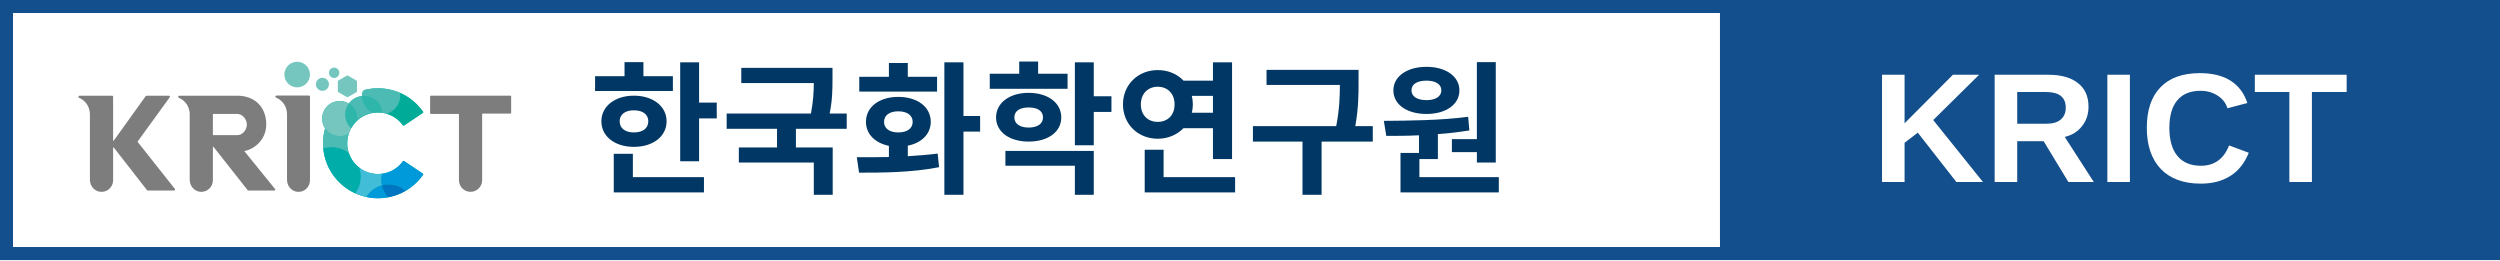
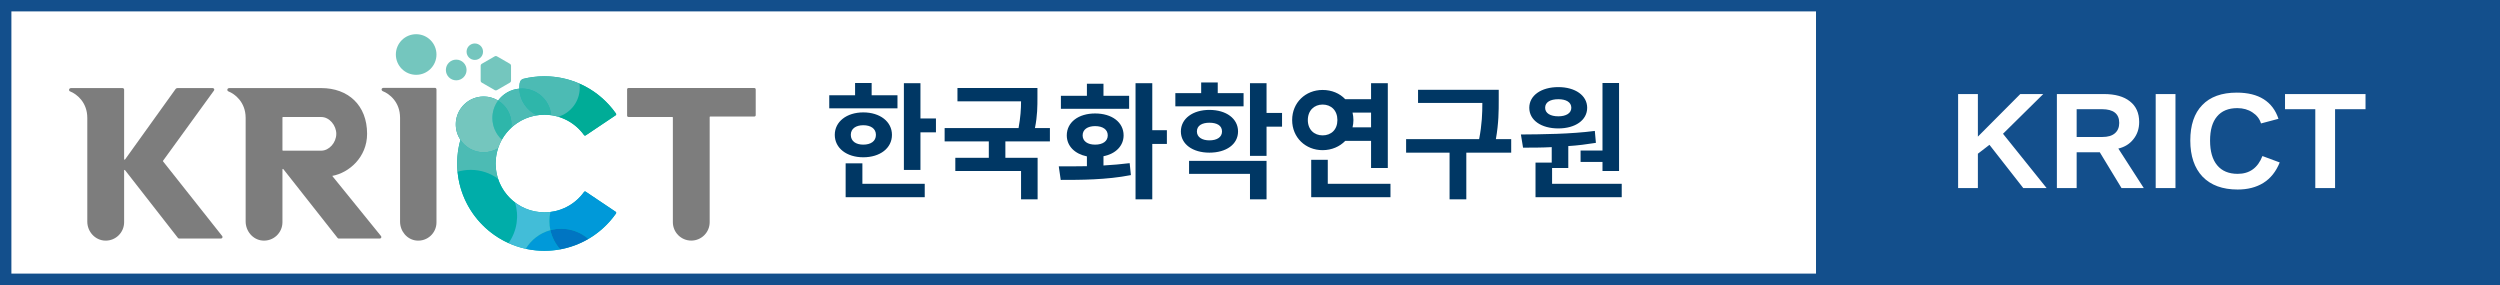
- <svg xmlns="http://www.w3.org/2000/svg" width="192.3" height="20" viewBox="0 0 192.3 20" role="img" aria-label="한국화학연구원 KRICT">
+ <svg xmlns="http://www.w3.org/2000/svg" width="219.3" height="25" viewBox="0 0 219.3 25" role="img" aria-label="한국화학연구원 KRICT">
  <defs>
    <clipPath id="badge-shape">
-       <rect width="192.3" height="20" rx="0" />
+       <rect width="219.3" height="25" rx="0" />
    </clipPath>
  </defs>
  <g clip-path="url(#badge-shape)">
-     <rect width="192.3" height="20" rx="0" fill="#ffffff" />
-     <path d="M132.3 0h60v20h-60z" fill="#134f8c" />
+     <rect width="219.3" height="25" rx="0" fill="#ffffff" />
+     <path d="M159.3 0h60v25h-60z" fill="#134f8c" />
  </g>
-   <rect x="0.5" y="0.5" width="191.3" height="19" rx="0" fill="none" stroke="#134f8c" />
-   <g transform="translate(6.009 4.727) scale(0.039539)">
+   <rect x="0.5" y="0.5" width="218.3" height="24" rx="0" fill="none" stroke="#134f8c" />
+   <g transform="translate(6.017 2.958) scale(0.071546)">
    <path fill="#7d7d7d" fill-rule="nonzero" d="M684.76 68.22L684.76 100.413C684.76 101.326 685.5 102.066 686.413 102.066L740.232 102.066C740.584 102.066 740.868 102.351 740.868 102.702L740.868 231.064C740.868 243.529 750.973 253.633 763.438 253.633C775.903 253.633 786.007 243.529 786.007 231.064L786.007 102.148C786.007 101.797 786.292 101.512 786.643 101.512L840.803 101.512C841.716 101.512 842.456 100.772 842.456 99.859L842.456 68.22C842.456 67.307 841.716 66.567 840.803 66.567L686.413 66.567C685.5 66.567 684.76 67.307 684.76 68.22" />
    <path fill="#7d7d7d" fill-rule="nonzero" d="M406.396 66.353L386.448 66.353C382.988 66.353 383.178 69.654 385.271 70.471C393.297 73.606 406.389 83.692 406.389 102.974L406.396 102.968L406.396 230.409C406.396 242.068 414.919 252.48 426.526 253.587C439.841 254.857 451.043 244.421 451.043 231.368L451.043 68.263C451.043 67.208 450.188 66.353 449.133 66.353L406.396 66.353" />
    <path fill="#7d7d7d" fill-rule="nonzero" d="M262.831 143.383C262.48 143.383 262.195 143.098 262.195 142.747L262.195 102.754C262.195 102.403 262.48 102.119 262.831 102.119L309.739 102.119C319.965 102.119 328.218 112.614 328.218 122.75C328.218 133.47 319.471 143.338 309.873 143.383L262.831 143.383M383.067 248.115L323.22 174.315C343.658 170.648 365.983 151.586 365.983 122.706C365.983 87.586 342.654 66.64 309.739 66.64L197.16 66.64C194.144 66.64 193.886 69.915 195.993 70.722C203.977 73.862 217.029 83.909 217.074 103.105L217.074 230.113C217.074 241.945 225.745 252.517 237.529 253.583C250.969 254.799 262.195 244.241 262.195 231.1L262.195 166.375C262.195 166.116 262.36 165.885 262.604 165.8C262.849 165.716 263.121 165.795 263.281 165.999L329.825 250.437C330.18 250.888 330.721 251.151 331.295 251.151L381.607 251.151C382.326 251.151 382.981 250.739 383.292 250.091C383.603 249.444 383.515 248.676 383.067 248.115" />
    <path fill="#00ada9" fill-rule="nonzero" d="M556.864 55.5C565.35 53.343 574.242 52.197 583.388 52.197C619.124 52.197 651.392 69.744 671.143 97.924C671.61 98.589 671.431 99.517 670.756 99.97L633.966 124.656C633.318 125.091 632.454 124.922 631.999 124.288C620.894 108.828 603.006 99.336 583.388 99.336C550.447 99.336 523.571 125.99 523.571 159.174C523.571 192.354 550.451 218.97 583.388 218.97C603.35 218.97 621.078 209.247 631.999 194.019C632.454 193.384 633.319 193.215 633.968 193.65L670.758 218.336C671.432 218.789 671.611 219.715 671.146 220.381C651.543 248.434 619.203 266.151 583.388 266.151C527.967 266.151 481.994 223.836 476.879 169.236C475.723 156.342 476.698 143.31 480.411 130.074C472.646 118.396 472.752 102.91 481.091 91.274C491.64 76.52 511.617 72.826 526.613 81.956C532.633 73.788 541.993 68.236 552.671 67.343C552.671 67.343 552.642 63.261 553.036 61.017C553.43 58.774 556.864 55.5 556.864 55.5" />
    <path fill="#74c6be" fill-rule="nonzero" d="M401.24 25.49C401.24 11.737 412.389 0.589 426.141 0.589C439.894 0.589 451.042 11.737 451.042 25.49C451.042 39.243 439.894 50.391 426.141 50.391C412.389 50.391 401.24 39.243 401.24 25.49" />
    <path fill="#2eb6aa" fill-rule="nonzero" d="M543.037 111.157C543.037 112.529 542.956 113.883 542.799 115.213C538.213 119.45 534.292 124.396 531.209 129.877C524.079 123.275 519.615 113.833 519.615 103.349C519.615 95.345 522.217 87.949 526.622 81.959C536.465 87.955 543.037 98.789 543.037 111.157" />
    <path fill="#2eb6aa" fill-rule="nonzero" d="M591.742 99.912C589.014 99.531 586.226 99.334 583.393 99.334C580.302 99.334 577.266 99.568 574.3 100.021C561.813 94.316 553.05 81.87 552.668 67.335C572.65 65.646 589.902 80.402 591.742 99.912" />
    <path fill="#0075c2" fill-rule="nonzero" d="M603.991 239.104C599.397 239.104 594.945 239.715 590.713 240.86C592.675 249.778 596.934 257.835 602.838 264.38C615.201 262.109 626.822 257.712 637.308 251.583C628.397 243.811 616.744 239.104 603.991 239.104" />
    <path fill="#00ac97" fill-rule="nonzero" d="M626.664 66.344C626.664 83.059 615.583 97.185 600.365 101.776C613.259 105.585 624.336 113.622 631.992 124.279C632.448 124.913 633.31 125.081 633.959 124.646L670.746 99.973C671.422 99.52 671.601 98.593 671.135 97.927C659.914 81.893 644.419 69.077 626.3 61.136C626.54 62.838 626.664 64.576 626.664 66.344" />
    <path fill="#74c6be" fill-rule="nonzero" d="M525.065 27.639L541.225 36.965C541.984 37.403 542.453 38.214 542.453 39.091L542.456 57.749C542.456 58.626 541.988 59.437 541.229 59.876L525.072 69.208C524.313 69.646 523.376 69.647 522.616 69.208L506.457 59.882C505.697 59.444 505.229 58.633 505.229 57.755L505.225 39.098C505.225 38.221 505.693 37.41 506.453 36.971L522.609 27.639C523.369 27.201 524.305 27.2 525.065 27.639" />
    <path fill="#74c6be" fill-rule="nonzero" d="M487.947 44.454C487.947 51.464 482.264 57.147 475.254 57.147C468.243 57.147 462.56 51.464 462.56 44.454C462.56 37.444 468.243 31.761 475.254 31.761C482.264 31.761 487.947 37.444 487.947 44.454" />
    <path fill="#74c6be" fill-rule="nonzero" d="M508.137 22.048C508.137 27.623 503.617 32.143 498.042 32.143C492.467 32.143 487.947 27.623 487.947 22.048C487.947 16.473 492.467 11.953 498.042 11.953C503.617 11.953 508.137 16.473 508.137 22.048" />
    <path fill="#0099d9" fill-rule="nonzero" d="M670.763 218.338L633.978 193.65C633.329 193.215 632.465 193.383 632.009 194.018C622.498 207.271 607.706 216.468 590.699 218.536C589.914 222.121 589.501 225.845 589.501 229.666C589.501 233.509 589.92 237.255 590.713 240.86C594.945 239.715 599.397 239.104 603.991 239.104C616.744 239.104 628.397 243.811 637.308 251.583C650.72 243.743 662.275 233.07 671.152 220.385C671.618 219.719 671.438 218.791 670.763 218.338" />
    <path fill="#0099d9" fill-rule="nonzero" d="M602.838 264.38C596.934 257.835 592.675 249.779 590.712 240.86C577.947 244.314 567.179 252.628 560.516 263.692C567.886 265.298 575.541 266.144 583.392 266.144C590.033 266.144 596.532 265.538 602.838 264.38" />
    <path fill="#00ada9" fill-rule="nonzero" d="M526.538 177.847C517.137 170.976 505.548 166.92 493.011 166.92C487.409 166.92 481.996 167.73 476.883 169.239C480.53 208.292 505.168 241.247 539.402 256.71C550.025 241.764 552.4 223.205 547.337 206.903C537.726 199.638 530.379 189.539 526.538 177.847" />
    <path fill="#42bdd8" fill-rule="nonzero" d="M589.501 229.666C589.501 225.845 589.914 222.122 590.699 218.536C588.305 218.827 585.867 218.978 583.393 218.978C569.853 218.978 557.364 214.483 547.337 206.903C552.405 223.219 550.019 241.772 539.402 256.709C546.101 259.735 553.168 262.091 560.516 263.692C567.18 252.627 577.948 244.314 590.713 240.86C589.92 237.255 589.501 233.509 589.501 229.666" />
    <path fill="#4cbbb4" fill-rule="nonzero" d="M493.011 166.919C505.547 166.919 517.137 170.975 526.538 177.846C524.607 171.969 523.562 165.689 523.562 159.164C523.562 152.605 524.618 146.292 526.568 140.387C521.407 143.518 515.35 145.321 508.872 145.321C496.998 145.321 486.54 139.265 480.417 130.072C477.809 139.322 476.413 149.08 476.413 159.164C476.413 162.562 476.572 165.922 476.882 169.239C481.995 167.729 487.408 166.919 493.011 166.919" />
    <path fill="#4cbbb4" fill-rule="nonzero" d="M542.799 115.212C542.956 113.882 543.037 112.529 543.037 111.156C543.037 98.788 536.465 87.955 526.622 81.958C532.628 73.791 541.986 68.24 552.668 67.336C553.05 81.87 561.813 94.316 574.3 100.021C562.238 101.86 551.36 107.301 542.799 115.212" />
    <path fill="#4cbbb4" fill-rule="nonzero" d="M626.664 66.344C626.664 83.059 615.583 97.185 600.365 101.776C597.571 100.95 594.69 100.324 591.742 99.912C589.901 80.4 572.649 65.646 552.668 67.336C552.595 64.642 552.815 61.952 553.321 59.317C553.675 57.474 555.047 55.964 556.865 55.5C565.347 53.336 574.235 52.186 583.393 52.186C598.654 52.186 613.165 55.379 626.3 61.136C626.54 62.838 626.664 64.576 626.664 66.344" />
    <path fill="#74c6be" fill-rule="nonzero" d="M531.209 129.876C529.342 133.196 527.782 136.712 526.568 140.386C521.407 143.518 515.35 145.322 508.871 145.322C496.998 145.322 486.54 139.265 480.416 130.073C472.643 118.403 472.743 102.91 481.084 91.274C487.283 82.626 497.419 76.991 508.871 76.991C515.246 76.991 521.339 78.74 526.622 81.958C522.217 87.948 519.615 95.345 519.615 103.349C519.615 113.833 524.078 123.274 531.209 129.876" />
    <path fill="#7d7d7d" fill-rule="nonzero" d="M188.366 248.11L115.795 156.481C115.632 156.275 115.626 155.986 115.78 155.774L178.237 69.7C179.197 68.457 178.293 66.649 176.711 66.649L133.468 66.649C132.564 66.649 131.716 67.044 131.207 67.778L69.213 154.186C68.874 154.695 68.083 154.412 68.083 153.791L68.083 68.514C68.083 67.496 67.236 66.649 66.162 66.649L3.038 66.649C0.268 66.649 -0.24 69.927 1.851 70.717C9.875 73.882 22.93 83.942 22.93 103.212L22.93 230.361C22.93 242.792 32.655 253.455 45.084 253.683C57.746 253.914 68.083 243.719 68.083 231.11L68.083 167.617C68.083 167.357 68.248 167.126 68.493 167.042C68.739 166.957 69.011 167.038 69.171 167.243L134.069 250.386C134.423 250.839 134.966 251.105 135.542 251.105L186.874 251.105C187.583 251.105 188.231 250.703 188.547 250.069C188.863 249.434 188.793 248.676 188.366 248.11" />
  </g>
-   <text x="45.32" y="14" fill="#003764" font-family="-apple-system, BlinkMacSystemFont, 'Segoe UI', 'Noto Sans KR', 'Malgun Gothic', Arial, sans-serif" font-size="11" font-weight="600">한국화학연구원</text>
-   <text x="162.3" y="14" fill="#ffffff" text-anchor="middle" font-family="Arial, Helvetica, sans-serif" font-size="12" font-weight="700">KRICT</text>
+   <text x="72.29" y="16.5" fill="#003764" font-family="-apple-system, BlinkMacSystemFont, 'Segoe UI', 'Noto Sans KR', 'Malgun Gothic', Arial, sans-serif" font-size="11" font-weight="600">한국화학연구원</text>
+   <text x="189.3" y="16.5" fill="#ffffff" text-anchor="middle" font-family="Arial, Helvetica, sans-serif" font-size="12" font-weight="700">KRICT</text>
</svg>
